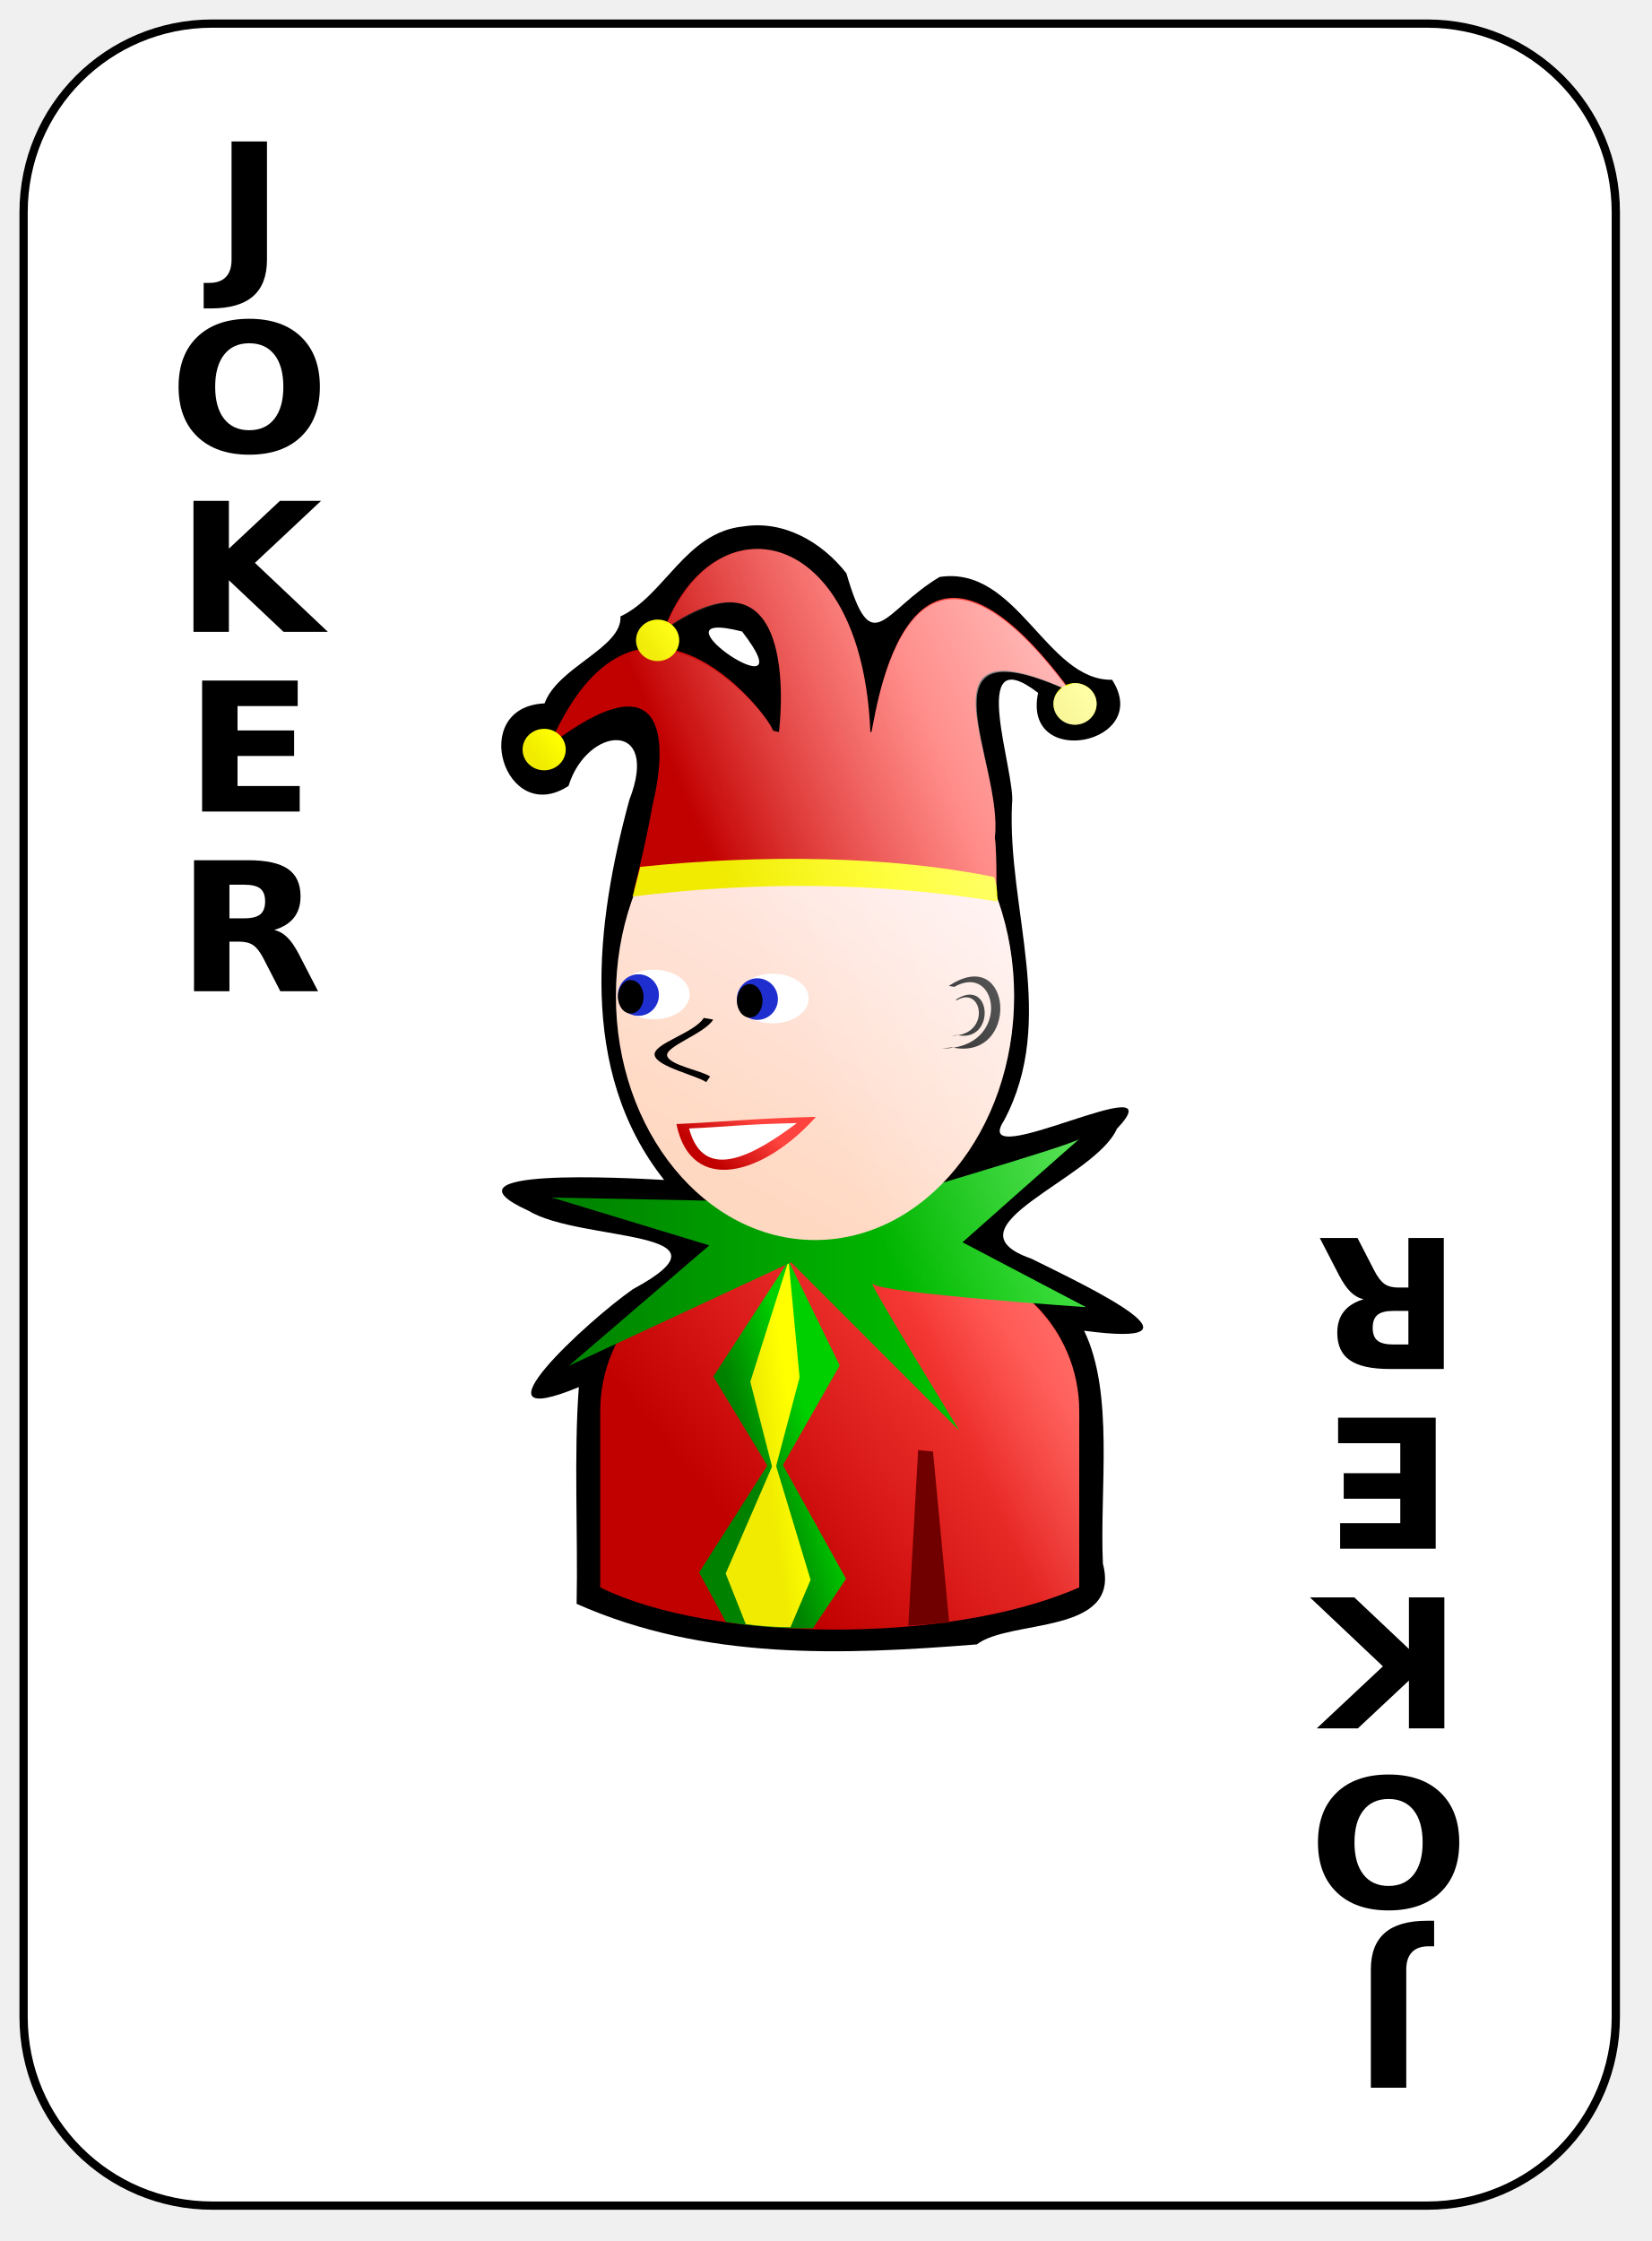
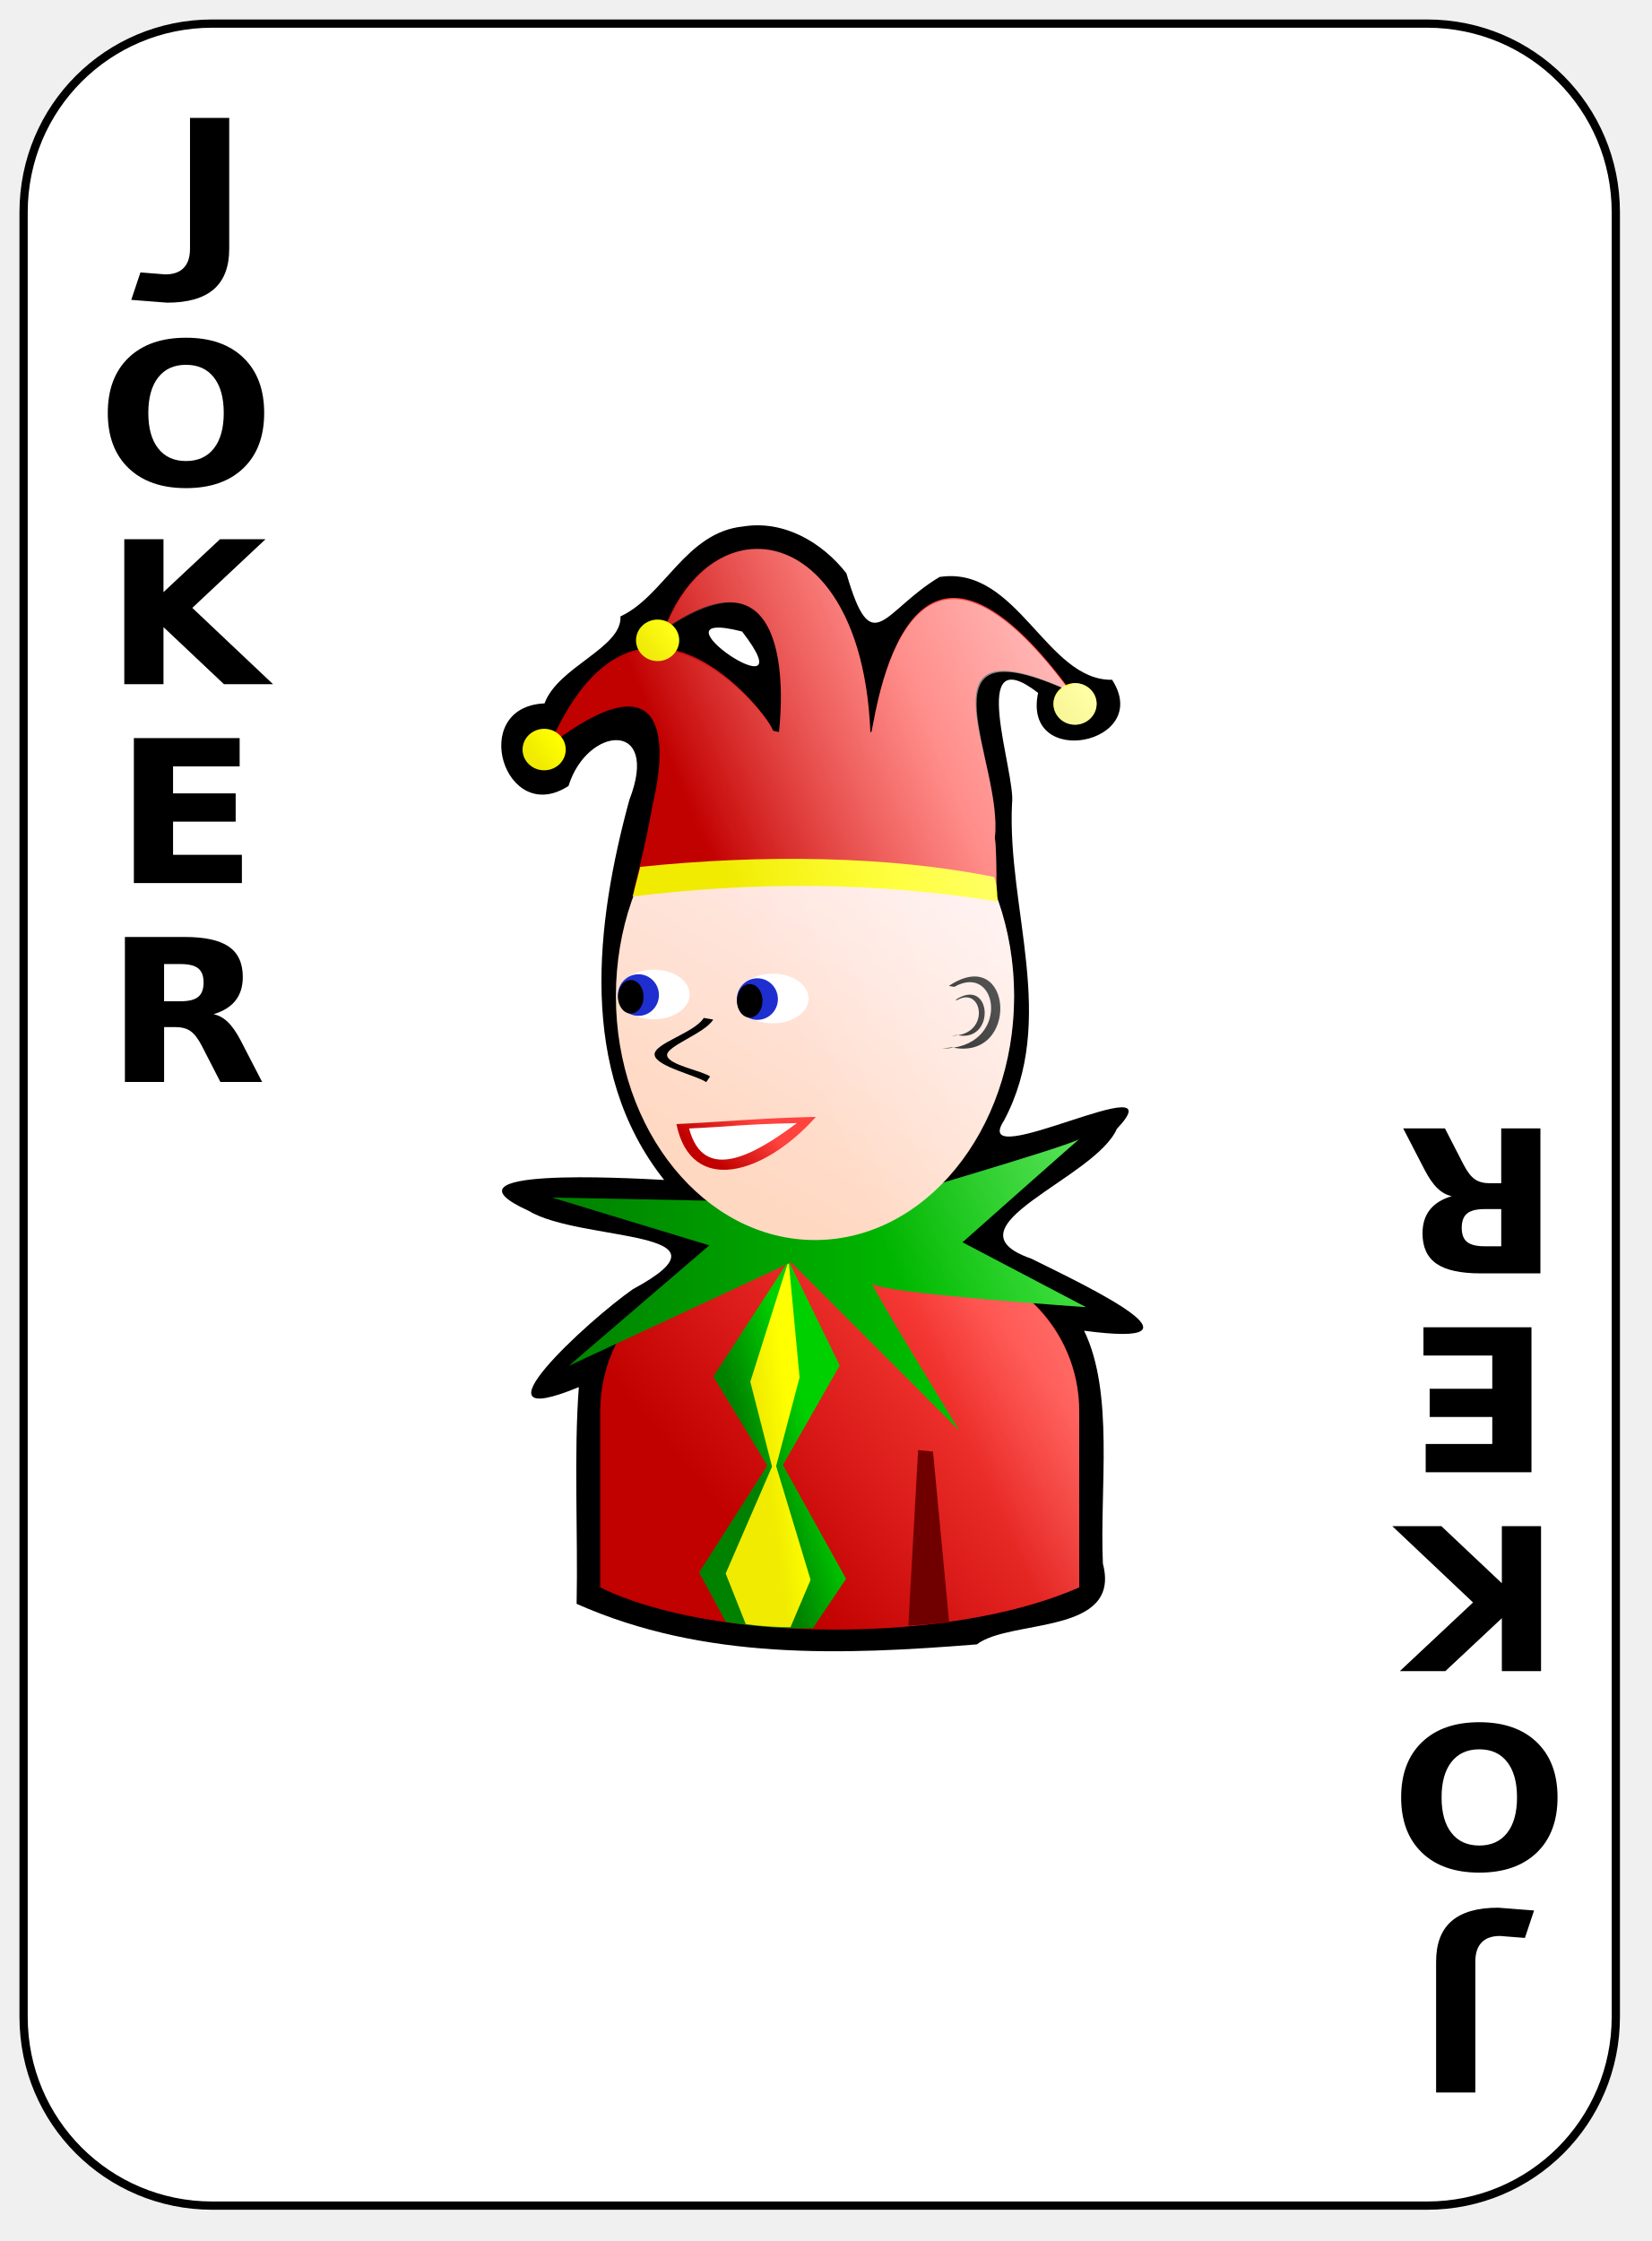
<svg xmlns="http://www.w3.org/2000/svg" xmlns:xlink="http://www.w3.org/1999/xlink" version="1.0" x="0" y="0" preserveAspectRatio="xMinYMin meet" viewBox="0 0 140 190" id="svg2">
  <defs id="defs3">
    <linearGradient id="linearGradient2060">
      <stop style="stop-color:#ebf0d0;stop-opacity:1;" offset="0" id="stop2062" />
      <stop style="stop-color:#ffffeb;stop-opacity:1;" offset="1" id="stop2064" />
    </linearGradient>
    <linearGradient x1="2" y1="63.1" x2="109" y2="128.695" id="linearGradient4853" xlink:href="#linearGradient2060" gradientUnits="userSpaceOnUse" gradientTransform="translate(0,-1)" />
    <linearGradient id="linearGradient6214">
      <stop id="stop6216" offset="0" style="stop-color:#c10000;stop-opacity:1;" />
      <stop id="stop6218" offset="1" style="stop-color:#ff433e;stop-opacity:1;" />
    </linearGradient>
    <linearGradient id="linearGradient5417">
      <stop style="stop-color:#f0a700;stop-opacity:1;" offset="0" id="stop5419" />
      <stop style="stop-color:#ffed00;stop-opacity:1;" offset="1" id="stop5421" />
    </linearGradient>
    <linearGradient id="linearGradient5407">
      <stop id="stop5409" offset="0" style="stop-color:#f0eb00;stop-opacity:1;" />
      <stop id="stop5411" offset="1" style="stop-color:#ffff00;stop-opacity:1;" />
    </linearGradient>
    <linearGradient id="linearGradient3865">
      <stop id="stop3867" offset="0" style="stop-color:#0083cc;stop-opacity:1;" />
      <stop id="stop3869" offset="1" style="stop-color:#24a4cc;stop-opacity:1;" />
    </linearGradient>
    <linearGradient id="linearGradient3857">
      <stop id="stop3859" offset="0" style="stop-color:#ffd8c1;stop-opacity:1;" />
      <stop id="stop3861" offset="1" style="stop-color:#ffeded;stop-opacity:1;" />
    </linearGradient>
    <linearGradient id="linearGradient2580">
      <stop id="stop2582" offset="0" style="stop-color:#ffffff;stop-opacity:1;" />
      <stop id="stop2584" offset="1" style="stop-color:#ffffff;stop-opacity:0;" />
    </linearGradient>
    <linearGradient id="linearGradient3196">
      <stop id="stop3198" offset="0" style="stop-color:#008200;stop-opacity:1;" />
      <stop id="stop3200" offset="1" style="stop-color:#00d000;stop-opacity:1;" />
    </linearGradient>
    <linearGradient id="linearGradient4408">
      <stop id="stop4410" offset="0" style="stop-color:#ff44ab;stop-opacity:1;" />
      <stop id="stop4412" offset="1" style="stop-color:#ff66cc;stop-opacity:1;" />
    </linearGradient>
    <linearGradient y2="76.889" x2="182.72" y1="79.187" x1="168.502" gradientTransform="matrix(0.999895,0,0,1,-106.8745,-3.64585)" gradientUnits="userSpaceOnUse" id="linearGradient1578" xlink:href="#linearGradient5407" />
    <linearGradient y2="66.479" x2="154.428" y1="68.058" x1="152.346" gradientTransform="matrix(0.999895,0,0,1,-61.86458,-7.52271)" gradientUnits="userSpaceOnUse" id="linearGradient1583" xlink:href="#linearGradient5407" />
    <linearGradient y2="66.479" x2="154.428" y1="68.058" x1="152.346" gradientTransform="matrix(0.999895,0,0,1,-106.8745,-3.64585)" gradientUnits="userSpaceOnUse" id="linearGradient1586" xlink:href="#linearGradient5407" />
    <linearGradient y2="66.479" x2="154.428" y1="68.058" x1="152.346" gradientTransform="matrix(0.999895,0,0,1,-97.25514,-12.90723)" gradientUnits="userSpaceOnUse" id="linearGradient1590" xlink:href="#linearGradient5407" />
    <linearGradient y2="65.1" x2="185.693" y1="73.1" x1="165.469" gradientTransform="matrix(0.999895,0,0,1,-106.8745,-3.64585)" gradientUnits="userSpaceOnUse" id="linearGradient1593" xlink:href="#linearGradient6214" />
    <linearGradient y2="310.924" x2="319.802" y1="336.45" x1="298.101" gradientTransform="matrix(0.144842,0,0,0.144857,18.21219,50.44299)" gradientUnits="userSpaceOnUse" id="linearGradient1598" xlink:href="#linearGradient6214" />
    <linearGradient y2="256.18" x2="484.796" y1="437.499" x1="356.442" gradientTransform="matrix(0.186805,0,0,0.144857,-4.578319,37.10964)" gradientUnits="userSpaceOnUse" id="linearGradient1609" xlink:href="#linearGradient3857" />
    <linearGradient y2="111.381" x2="196.723" y1="111.381" x1="154.62" gradientTransform="matrix(0.999895,0,0,1,-106.8745,-3.64585)" gradientUnits="userSpaceOnUse" id="linearGradient1612" xlink:href="#linearGradient3196" />
    <linearGradient y2="123.974" x2="173.86" y1="124.372" x1="171.076" gradientTransform="matrix(0.999895,0,0,1,-106.5654,-2.42041)" gradientUnits="userSpaceOnUse" id="linearGradient1615" xlink:href="#linearGradient5407" />
    <linearGradient y2="122.957" x2="175.186" y1="124.593" x1="169.794" gradientTransform="matrix(0.999895,0,0,1,-106.5654,-2.42041)" gradientUnits="userSpaceOnUse" id="linearGradient1618" xlink:href="#linearGradient3196" />
    <linearGradient y2="415.539" x2="449.323" y1="540.539" x1="298.986" gradientTransform="matrix(0.144842,0,0,0.144857,18.35057,50.40963)" gradientUnits="userSpaceOnUse" id="linearGradient1621" xlink:href="#linearGradient6214" />
    <linearGradient gradientUnits="userSpaceOnUse" y2="67.841" x2="95.059" y1="28.209" x1="142.737" gradientTransform="scale(0.729335,1.371112)" id="linearGradient2396" xlink:href="#linearGradient2580" />
  </defs>
  <g id="layer1">
    <g id="g5630">
      <path id="rect1306" d="M 18,2 L 121,2 C 129.864,2 137,9.136 137,18 L 137,171 C 137,179.864 129.864,187 121,187 L 18,187 C 9.136,187 2,179.864 2,171 L 2,18 C 2,9.136 9.136,2 18,2 z " style="fill:#ffffff;fill-opacity:1;stroke:black;stroke-width:0.7;stroke-miterlimit:4;stroke-dashoffset:0;stroke-opacity:1" />
    </g>
    <g id="g5495" transform="translate(-448.5,-231.5)" />
  </g>
  <g transform="matrix(0.286429,0,0,0.388772,-29.6136,-4.4692)" style="fill:#ff0000;fill-opacity:1" id="g1390" />
-   <path d="M 19.173,12.281 L 22.106,12.281 L 22.106,22.549 C 22.106,23.966 21.72,25.025 20.948,25.725 C 20.181,26.426 19.018,26.776 17.459,26.776 L 16.865,26.776 L 16.865,24.56 L 17.322,24.56 C 17.932,24.56 18.391,24.39 18.701,24.05 C 19.016,23.709 19.173,23.209 19.173,22.549 L 19.173,12.281 M 20.636,29.8 C 19.742,29.8 19.049,30.131 18.556,30.791 C 18.064,31.451 17.817,32.38 17.817,33.578 C 17.817,34.772 18.064,35.699 18.556,36.359 C 19.049,37.019 19.742,37.349 20.636,37.349 C 21.534,37.349 22.23,37.019 22.723,36.359 C 23.215,35.699 23.462,34.772 23.462,33.578 C 23.462,32.38 23.215,31.451 22.723,30.791 C 22.23,30.131 21.534,29.8 20.636,29.8 M 20.636,27.675 C 22.464,27.675 23.896,28.198 24.932,29.244 C 25.968,30.29 26.485,31.735 26.486,33.578 C 26.485,35.417 25.968,36.859 24.932,37.905 C 23.896,38.951 22.464,39.474 20.636,39.474 C 18.813,39.474 17.381,38.951 16.34,37.905 C 15.304,36.859 14.786,35.417 14.786,33.578 C 14.786,31.735 15.304,30.29 16.34,29.244 C 17.381,28.198 18.813,27.675 20.636,27.675 M 16.02,43.481 L 18.952,43.481 L 18.952,47.632 L 23.18,43.481 L 26.585,43.481 L 21.108,48.866 L 27.148,54.853 L 23.477,54.853 L 18.952,50.374 L 18.952,54.853 L 16.02,54.853 L 16.02,43.481 M 16.736,59.08 L 24.65,59.08 L 24.65,61.297 L 19.668,61.297 L 19.668,63.414 L 24.353,63.414 L 24.353,65.631 L 19.668,65.631 L 19.668,68.236 L 24.817,68.236 L 24.817,70.453 L 16.736,70.453 L 16.736,59.08 M 20.232,79.723 C 20.846,79.723 21.286,79.608 21.55,79.38 C 21.819,79.151 21.953,78.775 21.953,78.252 C 21.953,77.734 21.819,77.364 21.55,77.14 C 21.286,76.917 20.846,76.805 20.232,76.805 L 18.998,76.805 L 18.998,79.723 L 20.232,79.723 M 18.998,81.749 L 18.998,86.052 L 16.065,86.052 L 16.065,74.68 L 20.544,74.68 C 22.042,74.68 23.139,74.931 23.835,75.434 C 24.536,75.937 24.886,76.732 24.886,77.818 C 24.886,78.57 24.703,79.187 24.337,79.669 C 23.977,80.152 23.431,80.507 22.7,80.736 C 23.101,80.827 23.459,81.035 23.774,81.36 C 24.094,81.68 24.416,82.168 24.741,82.823 L 26.333,86.052 L 23.21,86.052 L 21.824,83.226 C 21.545,82.658 21.26,82.269 20.971,82.061 C 20.686,81.853 20.306,81.749 19.828,81.749 L 18.998,81.749" transform="scale(1.023957,0.976603)" style="font-size:15.6;font-style:normal;font-variant:normal;font-weight:bold;font-stretch:normal;fill:#000000;fill-opacity:1;stroke:none;stroke-width:1px;stroke-linecap:butt;stroke-linejoin:miter;stroke-opacity:1;font-family:Bitstream Vera Sans;text-anchor:middle;writing-mode:lr-tb" id="text1386" />
+   <path id="text1386" style="font-style:normal;font-variant:normal;font-weight:bold;font-stretch:normal;font-size:15.6px;font-family:'Bitstream Vera Sans';writing-mode:lr-tb;text-anchor:middle;fill:#000000;fill-opacity:1;stroke:none;stroke-width:1.107px;stroke-linecap:butt;stroke-linejoin:miter;stroke-opacity:1" d="m 13.914,87.081 v 4.652 H 10.59 V 79.44 h 5.076 c 1.698,1.2e-5 2.941,0.272 3.729,0.815 0.794,0.543 1.191,1.402 1.191,2.577 -1.3e-5,0.812 -0.207,1.479 -0.622,2.001 -0.409,0.521 -1.027,0.906 -1.856,1.153 0.455,0.099 0.86,0.324 1.217,0.675 0.363,0.346 0.728,0.873 1.096,1.581 l 1.804,3.491 h -3.539 l -1.571,-3.055 c -0.317,-0.615 -0.639,-1.035 -0.967,-1.26 -0.322,-0.225 -0.754,-0.338 -1.295,-0.338 h -0.941 m 1.398,-2.19 c 0.696,7e-6 1.194,-0.123 1.493,-0.37 0.305,-0.247 0.458,-0.653 0.458,-1.219 -7e-6,-0.56 -0.153,-0.961 -0.458,-1.202 -0.299,-0.241 -0.797,-0.362 -1.493,-0.362 h -1.398 v 3.153 H 15.312 M 11.35,62.579 h 8.969 v 2.396 h -5.646 v 2.289 h 5.309 v 2.396 h -5.309 v 2.816 h 5.836 v 2.396 H 11.35 V 62.579 M 10.538,45.717 h 3.323 v 4.487 l 4.791,-4.487 h 3.859 l -6.207,5.821 6.846,6.471 h -4.161 l -5.128,-4.841 v 4.841 H 10.538 V 45.717 m 5.231,-17.084 c 2.072,1.3e-5 3.695,0.565 4.869,1.696 1.174,1.131 1.761,2.692 1.761,4.685 -1.3e-5,1.987 -0.587,3.546 -1.761,4.676 -1.174,1.131 -2.797,1.696 -4.869,1.696 -2.066,0 -3.689,-0.565 -4.869,-1.696 -1.174,-1.131 -1.761,-2.69 -1.761,-4.676 0,-1.992 0.587,-3.554 1.761,-4.685 1.18,-1.131 2.803,-1.696 4.869,-1.696 m 0,2.297 c -1.013,10e-6 -1.798,0.357 -2.357,1.07 -0.558,0.714 -0.837,1.718 -0.837,3.013 -4e-6,1.29 0.279,2.292 0.837,3.005 0.558,0.714 1.344,1.07 2.357,1.07 1.019,2e-6 1.807,-0.357 2.365,-1.07 0.558,-0.714 0.837,-1.715 0.837,-3.005 -1.1e-5,-1.295 -0.279,-2.3 -0.837,-3.013 -0.558,-0.714 -1.347,-1.07 -2.365,-1.07 M 16.112,9.994 h 3.323 v 11.098 c -4e-6,1.531 -0.437,2.676 -1.312,3.433 -0.869,0.757 -2.187,1.136 -3.954,1.136 l -3.039,-0.237 0.776,-2.327 2.107,0.167 c 0.691,-2e-6 1.211,-0.184 1.562,-0.552 0.357,-0.368 0.535,-0.908 0.535,-1.622 V 9.994" />
  <g transform="matrix(-0.286429,0,0,-0.388772,168.4791,193.4692)" style="fill:#ff0000;fill-opacity:1" id="g1406" />
-   <path d="M -116.443,-181.247 L -113.511,-181.247 L -113.511,-170.979 C -113.511,-169.562 -113.897,-168.503 -114.669,-167.803 C -115.435,-167.102 -116.598,-166.751 -118.157,-166.751 L -118.751,-166.751 L -118.751,-168.968 L -118.294,-168.968 C -117.685,-168.968 -117.225,-169.138 -116.916,-169.478 C -116.601,-169.819 -116.443,-170.319 -116.443,-170.979 L -116.443,-181.247 M -114.981,-163.727 C -115.875,-163.727 -116.568,-163.397 -117.06,-162.737 C -117.553,-162.077 -117.799,-161.148 -117.799,-159.949 C -117.799,-158.756 -117.553,-157.829 -117.06,-157.169 C -116.568,-156.509 -115.875,-156.179 -114.981,-156.179 C -114.082,-156.179 -113.386,-156.509 -112.894,-157.169 C -112.401,-157.829 -112.155,-158.756 -112.155,-159.949 C -112.155,-161.148 -112.401,-162.077 -112.894,-162.737 C -113.386,-163.397 -114.082,-163.727 -114.981,-163.727 M -114.981,-165.853 C -113.153,-165.853 -111.721,-165.33 -110.685,-164.284 C -109.649,-163.237 -109.131,-161.793 -109.131,-159.949 C -109.131,-158.111 -109.649,-156.669 -110.685,-155.623 C -111.721,-154.577 -113.153,-154.054 -114.981,-154.054 C -116.804,-154.054 -118.236,-154.577 -119.277,-155.623 C -120.313,-156.669 -120.831,-158.111 -120.831,-159.949 C -120.831,-161.793 -120.313,-163.237 -119.277,-164.284 C -118.236,-165.33 -116.804,-165.853 -114.981,-165.853 M -119.597,-150.047 L -116.664,-150.047 L -116.664,-145.896 L -112.437,-150.047 L -109.032,-150.047 L -114.509,-144.662 L -108.468,-138.675 L -112.14,-138.675 L -116.664,-143.154 L -116.664,-138.675 L -119.597,-138.675 L -119.597,-150.047 M -118.881,-134.448 L -110.967,-134.448 L -110.967,-132.231 L -115.948,-132.231 L -115.948,-130.113 L -111.264,-130.113 L -111.264,-127.897 L -115.948,-127.897 L -115.948,-125.292 L -110.799,-125.292 L -110.799,-123.075 L -118.881,-123.075 L -118.881,-134.448 M -115.385,-113.805 C -114.77,-113.805 -114.331,-113.92 -114.067,-114.148 C -113.798,-114.377 -113.663,-114.752 -113.663,-115.275 C -113.663,-115.793 -113.798,-116.164 -114.067,-116.388 C -114.331,-116.611 -114.77,-116.723 -115.385,-116.723 L -116.619,-116.723 L -116.619,-113.805 L -115.385,-113.805 M -116.619,-111.779 L -116.619,-107.476 L -119.551,-107.476 L -119.551,-118.848 L -115.072,-118.848 C -113.574,-118.848 -112.477,-118.597 -111.782,-118.094 C -111.081,-117.591 -110.731,-116.796 -110.731,-115.71 C -110.731,-114.958 -110.913,-114.341 -111.279,-113.859 C -111.64,-113.376 -112.185,-113.021 -112.917,-112.792 C -112.516,-112.701 -112.158,-112.493 -111.843,-112.168 C -111.523,-111.848 -111.2,-111.36 -110.875,-110.705 L -109.283,-107.476 L -112.406,-107.476 L -113.793,-110.302 C -114.072,-110.87 -114.356,-111.259 -114.646,-111.467 C -114.93,-111.675 -115.311,-111.779 -115.788,-111.779 L -116.619,-111.779" transform="scale(-1.023957,-0.976603)" style="font-size:15.6;font-style:normal;font-variant:normal;font-weight:bold;font-stretch:normal;fill:#000000;fill-opacity:1;stroke:none;stroke-width:1px;stroke-linecap:butt;stroke-linejoin:miter;stroke-opacity:1;font-family:Bitstream Vera Sans;text-anchor:middle;writing-mode:lr-tb" id="text1408" />
  <g id="g2398">
    <path style="fill:#000000;fill-opacity:1;stroke:none;stroke-width:2;stroke-miterlimit:4;stroke-dashoffset:0;stroke-opacity:1" d="M 63.014,44.635 C 58.134,45.126 56.332,50.532 52.609,52.26 C 52.754,54.937 47.298,56.528 46.172,59.635 C 39.63,59.922 42.784,70.156 48.203,66.635 C 49.774,61.537 56.018,60.986 53.359,67.823 C 50.534,78.207 48.94,90.746 56.31,100.04 C 52.973,99.862 36.696,98.961 44.803,102.649 C 49.221,105.338 63.169,104.168 53.661,109.302 C 49.846,111.958 39.309,121.64 49.078,117.604 C 48.646,123.302 49.01,129.943 48.89,135.979 C 59.715,140.792 71.457,140.323 82.824,139.417 C 85.651,137.239 95.114,138.669 93.511,132.573 C 93.227,126.19 94.49,118.121 91.917,112.823 C 103.224,114.328 92.563,109.24 87.446,106.715 C 79.782,104.049 92.841,99.96 94.695,95.709 C 100.038,90.066 82.055,99.73 85.116,95.022 C 89.704,86.453 85.377,77.064 85.806,68.135 C 86.169,65.6 81.895,54.011 88.017,58.744 C 86.637,65.322 97.811,63.082 94.292,57.635 C 88.714,57.733 86.275,47.913 79.668,48.917 C 74.843,51.787 73.947,56.142 71.763,48.604 C 69.688,45.96 66.457,44.082 63.014,44.635 z M 62.92,53.542 C 68.815,61.159 54.262,51.329 62.92,53.542 z " id="path4190" />
    <path id="path5463" d="M 63.614,106.931 C 56.565,106.931 50.89,112.607 50.89,119.656 L 50.89,134.585 C 60.269,139.234 80.413,139.479 91.505,134.585 L 91.505,119.656 C 91.505,112.607 85.83,106.931 78.781,106.931 L 63.614,106.931 z " style="fill:url(#linearGradient1621);fill-opacity:1;stroke:none;stroke-width:2;stroke-miterlimit:4;stroke-dashoffset:0;stroke-opacity:1" />
    <path id="path1427" d="M 66.863,106.886 L 60.48,116.709 L 65.059,124.255 L 59.274,133.321 L 61.55,137.517 C 64.096,137.916 66.509,138.093 68.922,138.05 L 71.732,133.857 L 66.381,124.21 L 71.196,115.771 L 66.863,106.886 z " style="fill:url(#linearGradient1618);fill-opacity:1;fill-rule:evenodd;stroke:none;stroke-width:1px;stroke-linecap:butt;stroke-linejoin:miter;stroke-opacity:1" />
    <path style="fill:url(#linearGradient1615);fill-opacity:1;fill-rule:evenodd;stroke:none;stroke-width:1px;stroke-linecap:butt;stroke-linejoin:miter;stroke-opacity:1" d="M 66.863,106.886 L 63.617,117.151 L 65.457,124.344 L 61.528,133.409 L 63.229,137.694 C 64.803,137.916 66.199,137.961 67.022,137.962 L 68.727,133.945 L 65.806,124.298 L 67.794,116.787 L 66.863,106.886 z " id="path2189" />
    <path id="path2493" d="M 59.747,101.791 L 46.789,101.529 L 60.14,105.587 L 48.229,115.798 L 67.077,107.027 L 81.344,121.295 C 81.344,121.295 73.229,108.074 74.014,108.86 C 74.8,109.645 92.077,110.823 92.077,110.823 L 81.606,105.325 C 81.606,105.325 92.077,96.031 91.553,96.555 C 91.03,97.078 72.574,102.445 72.574,102.445 L 59.747,101.791 z " style="fill:url(#linearGradient1612);fill-opacity:1;fill-rule:evenodd;stroke:none;stroke-width:1px;stroke-linecap:butt;stroke-linejoin:miter;stroke-opacity:1" />
    <path id="path5459" d="M 85.984,84.457 C 85.984,95.871 78.421,105.134 69.102,105.134 C 59.784,105.134 52.22,95.871 52.22,84.457 C 52.22,73.044 59.784,63.781 69.102,63.781 C 78.421,63.781 85.984,73.044 85.984,84.457 z " style="fill:url(#linearGradient1609);fill-opacity:1;stroke:none;stroke-width:2;stroke-miterlimit:4;stroke-dashoffset:0;stroke-opacity:1" />
    <g transform="matrix(0.144842,0,0,9.790296e-2,18.01381,61.17309)" id="g5467">
      <path id="path5469" d="M 353,245.862 C 353,257.73 343.592,267.362 332,267.362 C 320.408,267.362 311,257.73 311,245.862 C 311,233.994 320.408,224.362 332,224.362 C 343.592,224.362 353,233.994 353,245.862 z " style="fill:#ffffff;fill-opacity:1;stroke:none;stroke-width:2;stroke-miterlimit:4;stroke-dashoffset:0;stroke-opacity:1" transform="translate(-4,-6)" />
      <path id="path5471" d="M 353,245.862 C 353,257.73 343.592,267.362 332,267.362 C 320.408,267.362 311,257.73 311,245.862 C 311,233.994 320.408,224.362 332,224.362 C 343.592,224.362 353,233.994 353,245.862 z " style="fill:#1e2ecf;fill-opacity:1;stroke:none;stroke-width:2;stroke-miterlimit:4;stroke-dashoffset:0;stroke-opacity:1" transform="matrix(0.571429,0,0,0.83721,129.2857,34.52408)" />
      <path id="path5473" d="M 353,245.862 C 353,257.73 343.592,267.362 332,267.362 C 320.408,267.362 311,257.73 311,245.862 C 311,233.994 320.408,224.362 332,224.362 C 343.592,224.362 353,233.994 353,245.862 z " style="fill:#000000;fill-opacity:1;stroke:none;stroke-width:2;stroke-miterlimit:4;stroke-dashoffset:0;stroke-opacity:1" transform="matrix(0.357143,0,0,0.674419,195.9286,76.04816)" />
    </g>
    <g transform="matrix(0.144842,0,0,9.790296e-2,7.926368,60.83217)" id="g5475">
      <path id="path5477" d="M 353,245.862 C 353,257.73 343.592,267.362 332,267.362 C 320.408,267.362 311,257.73 311,245.862 C 311,233.994 320.408,224.362 332,224.362 C 343.592,224.362 353,233.994 353,245.862 z " style="fill:#ffffff;fill-opacity:1;stroke:none;stroke-width:2;stroke-miterlimit:4;stroke-dashoffset:0;stroke-opacity:1" transform="translate(-4,-6)" />
      <path id="path5479" d="M 353,245.862 C 353,257.73 343.592,267.362 332,267.362 C 320.408,267.362 311,257.73 311,245.862 C 311,233.994 320.408,224.362 332,224.362 C 343.592,224.362 353,233.994 353,245.862 z " style="fill:#1e2ecf;fill-opacity:1;stroke:none;stroke-width:2;stroke-miterlimit:4;stroke-dashoffset:0;stroke-opacity:1" transform="matrix(0.571429,0,0,0.83721,129.2857,34.52408)" />
      <path id="path5481" d="M 353,245.862 C 353,257.73 343.592,267.362 332,267.362 C 320.408,267.362 311,257.73 311,245.862 C 311,233.994 320.408,224.362 332,224.362 C 343.592,224.362 353,233.994 353,245.862 z " style="fill:#000000;fill-opacity:1;stroke:none;stroke-width:2;stroke-miterlimit:4;stroke-dashoffset:0;stroke-opacity:1" transform="matrix(0.357143,0,0,0.674419,195.9286,76.04816)" />
    </g>
    <path id="path5483" d="M 57.35,95.301 C 58.595,101.38 64.753,99.647 69.178,94.692 C 64.322,94.802 61.004,95.136 57.35,95.301 z " style="fill:url(#linearGradient1598);fill-opacity:1;fill-rule:evenodd;stroke:none;stroke-width:1px;stroke-linecap:butt;stroke-linejoin:miter;stroke-opacity:1" />
    <path id="path5485" d="M 77.844,122.944 L 79.107,123.067 L 80.478,137.58 L 77.014,137.831 L 77.844,122.944 z " style="fill:#700000;fill-opacity:1;stroke:none;stroke-width:2;stroke-miterlimit:4;stroke-dashoffset:0;stroke-opacity:1" />
    <path style="fill:#000000;fill-opacity:1;fill-rule:evenodd;stroke:none;stroke-width:1px;stroke-linecap:butt;stroke-linejoin:miter;stroke-opacity:1" d="M 59.671,86.303 C 58.879,87.59 55.341,88.487 55.505,89.46 C 55.669,90.432 59.086,91.187 59.876,91.747 L 60.207,91.269 C 59.512,90.776 56.698,90.297 56.563,89.497 C 56.428,88.698 59.731,87.648 60.472,86.445 L 59.671,86.303 z " id="path5487" />
    <path style="fill:url(#linearGradient1593);fill-opacity:1;fill-rule:evenodd;stroke:none;stroke-width:1px;stroke-linecap:butt;stroke-linejoin:miter;stroke-opacity:1" d="M 63.545,46.573 C 60.661,46.885 57.884,49.185 56.296,53.385 C 68.284,44.986 66.045,62.073 66.045,62.073 C 65.894,62.001 65.549,62.009 65.514,61.885 C 65.135,60.559 54.011,46.102 46.578,63.198 C 56.608,55.566 56.633,62.864 55.327,68.26 C 54.764,71.513 53.734,75.51 53.734,75.51 C 64.15,73.299 74.146,74.462 84.48,76.292 C 84.48,76.292 84.526,72.156 84.346,71.006 C 85.104,64.564 77.163,52.333 90.798,58.618 C 76.137,38.63 74.046,62.831 73.857,62.073 C 73.854,62.064 73.798,62.081 73.794,62.073 C 73.351,51.031 68.307,46.058 63.545,46.573 z " id="path5608" />
    <path style="fill:url(#linearGradient1590);fill-opacity:1;stroke:none;stroke-width:2;stroke-miterlimit:4;stroke-dashoffset:0;stroke-opacity:1" d="M 57.587,54.29 C 57.587,55.261 56.767,56.049 55.757,56.049 C 54.746,56.049 53.926,55.261 53.926,54.29 C 53.926,53.319 54.746,52.531 55.757,52.531 C 56.767,52.531 57.587,53.319 57.587,54.29 z " id="path2485" />
    <path id="path7129" d="M 58.426,95.676 C 59.671,100.384 64.002,97.89 67.564,95.219 C 62.708,95.329 62.081,95.511 58.426,95.676 z " style="fill:#ffffff;fill-opacity:1;fill-rule:evenodd;stroke:none;stroke-width:1px;stroke-linecap:butt;stroke-linejoin:miter;stroke-opacity:1" />
    <path id="path2193" d="M 47.968,63.551 C 47.968,64.522 47.148,65.31 46.138,65.31 C 45.127,65.31 44.307,64.522 44.307,63.551 C 44.307,62.58 45.127,61.792 46.138,61.792 C 47.148,61.792 47.968,62.58 47.968,63.551 z " style="fill:url(#linearGradient1586);fill-opacity:1;stroke:none;stroke-width:2;stroke-miterlimit:4;stroke-dashoffset:0;stroke-opacity:1" />
    <path id="path2489" d="M 92.978,59.674 C 92.978,60.645 92.158,61.433 91.147,61.433 C 90.137,61.433 89.317,60.645 89.317,59.674 C 89.317,58.703 90.137,57.915 91.147,57.915 C 92.158,57.915 92.978,58.703 92.978,59.674 z " style="fill:url(#linearGradient1583);fill-opacity:1;stroke:none;stroke-width:2;stroke-miterlimit:4;stroke-dashoffset:0;stroke-opacity:1" />
    <path style="fill:#000000;fill-opacity:1;fill-rule:evenodd;stroke:none;stroke-width:1px;stroke-linecap:butt;stroke-linejoin:miter;stroke-opacity:1" d="M 80.7,88.798 C 86.516,90.057 85.927,79.932 80.448,83.591 L 80.91,83.67 C 84.752,81.484 85.75,88.963 79.852,88.893 L 80.7,88.798 z " id="path3263" />
    <path id="path3265" d="M 81.141,87.756 C 84.459,88.474 84.123,82.697 80.997,84.785 L 81.166,84.783 C 83.358,83.535 84.023,87.85 80.657,87.81 L 81.141,87.756 z " style="fill:#000000;fill-opacity:1;fill-rule:evenodd;stroke:none;stroke-width:1px;stroke-linecap:butt;stroke-linejoin:miter;stroke-opacity:1" />
    <path id="path3267" d="M 53.639,76.007 L 54.285,73.495 C 64.646,72.418 75.438,72.561 84.292,74.356 C 84.579,75.002 84.579,76.438 84.579,76.438 C 74.409,74.787 64.168,74.715 53.639,76.007 z " style="fill:url(#linearGradient1578);fill-opacity:1;fill-rule:evenodd;stroke:none;stroke-width:1px;stroke-linecap:butt;stroke-linejoin:miter;stroke-opacity:1" />
    <path style="stroke-opacity:1;stroke-dashoffset:0;stroke-miterlimit:4;stroke-width:2;stroke:none;fill-opacity:1.0;fill:url(#linearGradient2396)" d="M 63.541,46.578 C 60.796,46.875 58.191,49.037 56.573,52.86 C 56.311,52.721 56.08,52.547 55.761,52.547 C 54.75,52.547 53.917,53.326 53.917,54.297 C 53.917,54.662 54.125,54.953 54.323,55.235 C 51.877,55.682 49.373,57.624 47.137,62.203 C 46.838,62 46.53,61.797 46.137,61.797 C 45.126,61.797 44.293,62.576 44.293,63.547 C 44.293,64.518 45.126,65.328 46.137,65.328 C 47.147,65.328 47.949,64.518 47.949,63.547 C 47.949,63.159 47.733,62.869 47.511,62.578 C 56.512,56.219 56.583,63.061 55.323,68.266 C 54.759,71.518 53.73,75.516 53.73,75.516 C 53.74,75.514 53.751,75.518 53.761,75.516 L 53.636,76.016 C 53.667,76.012 53.698,76.02 53.73,76.016 C 52.779,78.602 52.23,81.435 52.23,84.453 C 52.23,91.737 55.328,98.114 59.979,101.797 L 59.729,101.797 L 46.793,101.547 L 60.135,105.578 L 48.23,115.797 L 52.48,113.828 C 51.551,115.597 50.886,117.529 50.886,119.672 L 50.886,134.578 C 53.627,135.937 57.393,136.803 61.479,137.391 L 61.541,137.516 C 62.113,137.605 62.637,137.574 63.197,137.641 L 63.229,137.703 C 64.802,137.925 66.187,137.952 67.009,137.953 L 67.041,137.922 C 67.656,137.94 68.302,138.058 68.915,138.047 C 71.648,138.122 74.289,137.912 77.008,137.672 L 77.008,137.828 L 80.477,137.578 L 80.446,137.391 C 84.533,136.81 88.403,135.948 91.507,134.578 L 91.507,119.672 C 91.507,116.041 89.962,112.799 87.539,110.485 C 89.279,110.616 92.069,110.828 92.069,110.828 L 81.602,105.328 C 81.602,105.328 92.062,96.023 91.538,96.547 C 91.219,96.866 85.223,98.691 79.821,100.297 C 83.551,96.503 85.976,90.851 85.976,84.453 C 85.976,81.46 85.443,78.647 84.508,76.078 C 84.506,75.999 84.483,75.835 84.476,75.703 C 84.482,74.958 84.511,72.036 84.351,71.016 C 85.093,64.714 77.637,52.958 90.069,58.328 C 89.632,58.65 89.32,59.103 89.32,59.672 C 89.32,60.643 90.121,61.453 91.132,61.453 C 92.142,61.453 92.975,60.643 92.975,59.672 C 92.975,58.701 92.142,57.922 91.132,57.922 C 90.848,57.922 90.653,58.093 90.413,58.203 C 76.121,39.212 74.04,62.829 73.852,62.078 C 73.85,62.07 73.794,62.086 73.79,62.078 C 73.347,51.036 68.303,46.064 63.541,46.578 z M 62.885,51.203 C 67.313,52.465 66.041,62.078 66.041,62.078 C 65.889,62.006 65.545,62.014 65.51,61.891 C 65.296,61.142 61.632,56.345 57.167,55.266 C 57.376,54.98 57.573,54.672 57.573,54.297 C 57.573,53.787 57.341,53.337 56.979,53.016 C 59.565,51.358 61.541,50.82 62.885,51.203 z " id="path4065" />
  </g>
+   <path id="text1386-0" style="font-style:normal;font-variant:normal;font-weight:bold;font-stretch:normal;font-size:15.6px;font-family:'Bitstream Vera Sans';writing-mode:lr-tb;text-anchor:middle;fill:#000000;fill-opacity:1;stroke:none;stroke-width:1.107px;stroke-linecap:butt;stroke-linejoin:miter;stroke-opacity:1" d="m 127.284,100.321 v -4.652 h 3.323 v 12.292 h -5.076 c -1.698,-1e-5 -2.941,-0.272 -3.729,-0.815 -0.794,-0.543 -1.191,-1.402 -1.191,-2.577 1e-5,-0.812 0.207,-1.479 0.622,-2.001 0.409,-0.521 1.027,-0.906 1.856,-1.153 -0.455,-0.099 -0.86,-0.324 -1.217,-0.675 -0.363,-0.346 -0.728,-0.873 -1.096,-1.581 l -1.804,-3.491 h 3.539 l 1.571,3.055 c 0.317,0.615 0.639,1.035 0.967,1.26 0.322,0.225 0.754,0.338 1.295,0.338 h 0.941 m -1.398,2.19 c -0.696,0 -1.194,0.123 -1.493,0.37 -0.305,0.247 -0.458,0.653 -0.458,1.219 1e-5,0.56 0.153,0.961 0.458,1.202 0.299,0.241 0.797,0.362 1.493,0.362 h 1.398 v -3.153 h -1.398 m 3.962,22.312 h -8.969 v -2.396 h 5.646 v -2.289 h -5.309 v -2.396 h 5.309 v -2.816 h -5.836 v -2.396 h 9.159 v 12.292 m 0.811,16.862 h -3.323 v -4.487 l -4.791,4.487 h -3.859 l 6.207,-5.821 -6.846,-6.471 h 4.161 l 5.128,4.841 v -4.841 h 3.323 v 12.292 m -5.231,17.084 c -2.072,-1e-5 -3.695,-0.565 -4.869,-1.696 -1.174,-1.131 -1.761,-2.692 -1.761,-4.685 1e-5,-1.987 0.587,-3.546 1.761,-4.676 1.174,-1.131 2.797,-1.696 4.869,-1.696 2.066,0 3.689,0.565 4.869,1.696 1.174,1.131 1.761,2.69 1.761,4.676 0,1.992 -0.587,3.554 -1.761,4.685 -1.18,1.131 -2.803,1.696 -4.869,1.696 m 0,-2.297 c 1.013,-1e-5 1.798,-0.357 2.357,-1.07 0.558,-0.714 0.837,-1.718 0.837,-3.013 1e-5,-1.29 -0.279,-2.292 -0.837,-3.005 -0.558,-0.714 -1.344,-1.07 -2.357,-1.07 -1.019,0 -1.807,0.357 -2.365,1.07 -0.558,0.714 -0.837,1.715 -0.837,3.005 1e-5,1.295 0.279,2.3 0.837,3.013 0.558,0.714 1.347,1.07 2.365,1.07 m -0.343,20.936 h -3.323 V 166.31 c 1e-5,-1.531 0.437,-2.676 1.312,-3.433 0.869,-0.757 2.187,-1.136 3.954,-1.136 l 3.039,0.237 -0.776,2.327 -2.107,-0.167 c -0.691,0 -1.211,0.184 -1.562,0.552 -0.357,0.368 -0.535,0.908 -0.535,1.622 v 11.098" />
</svg>
